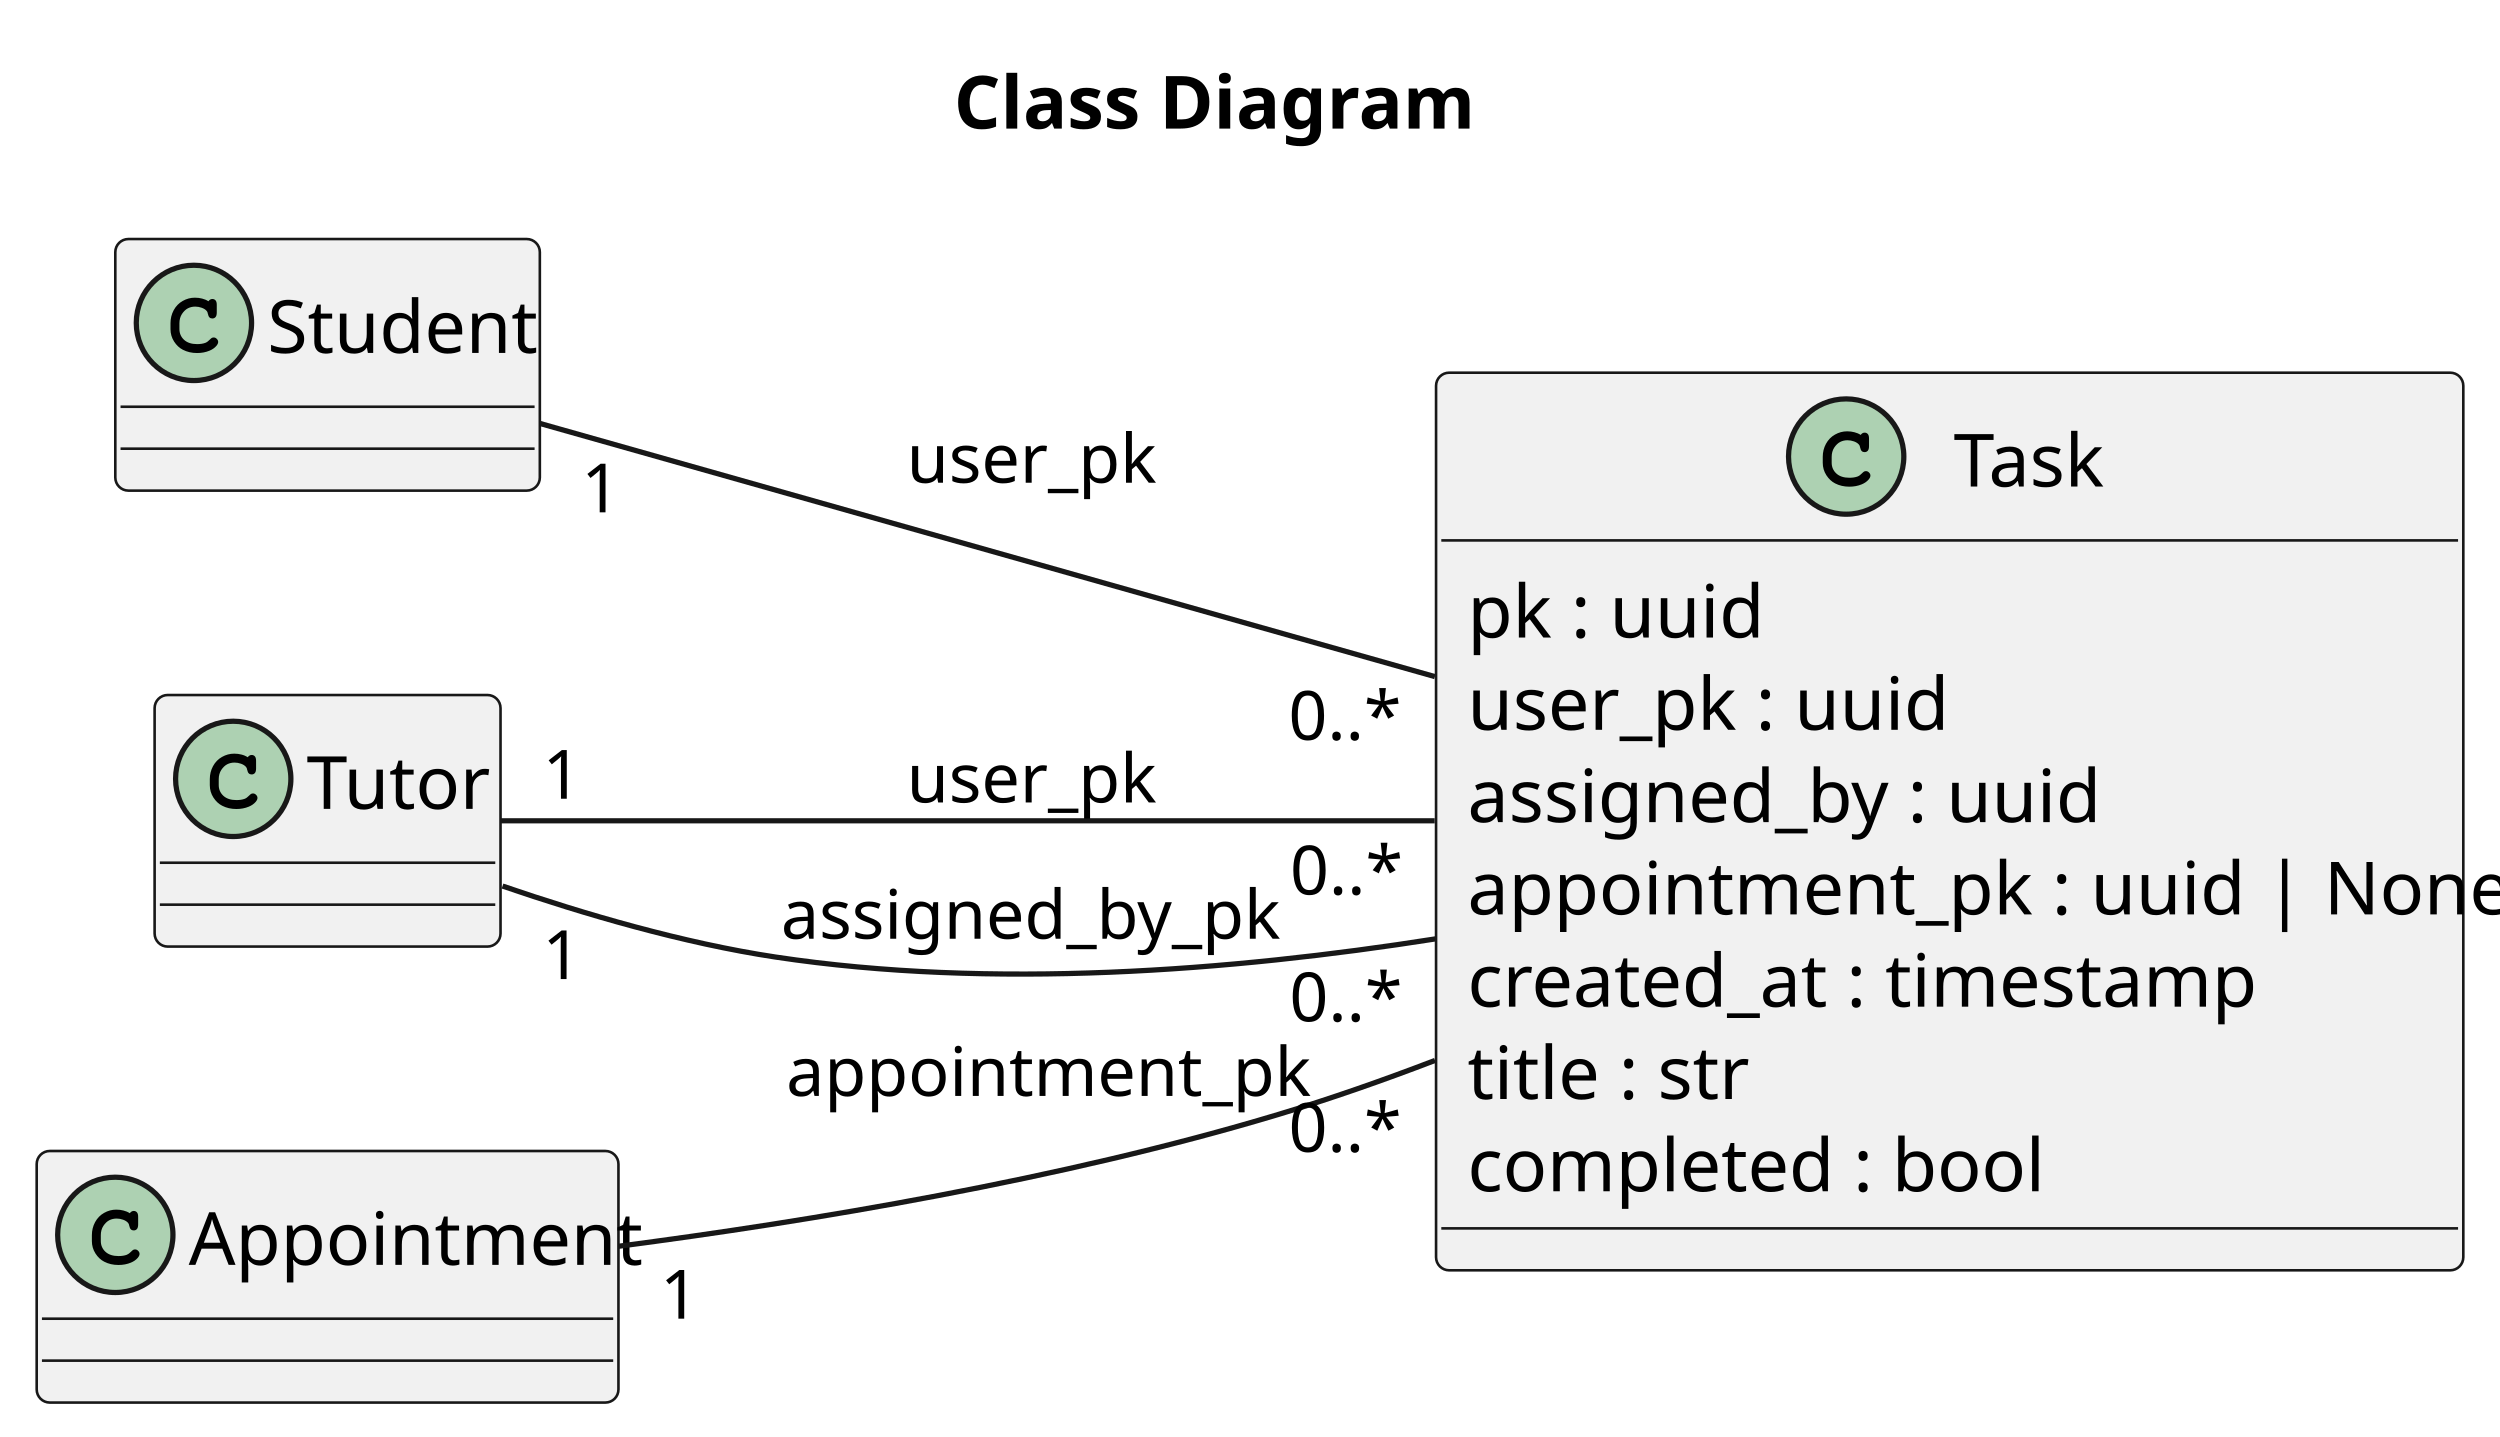
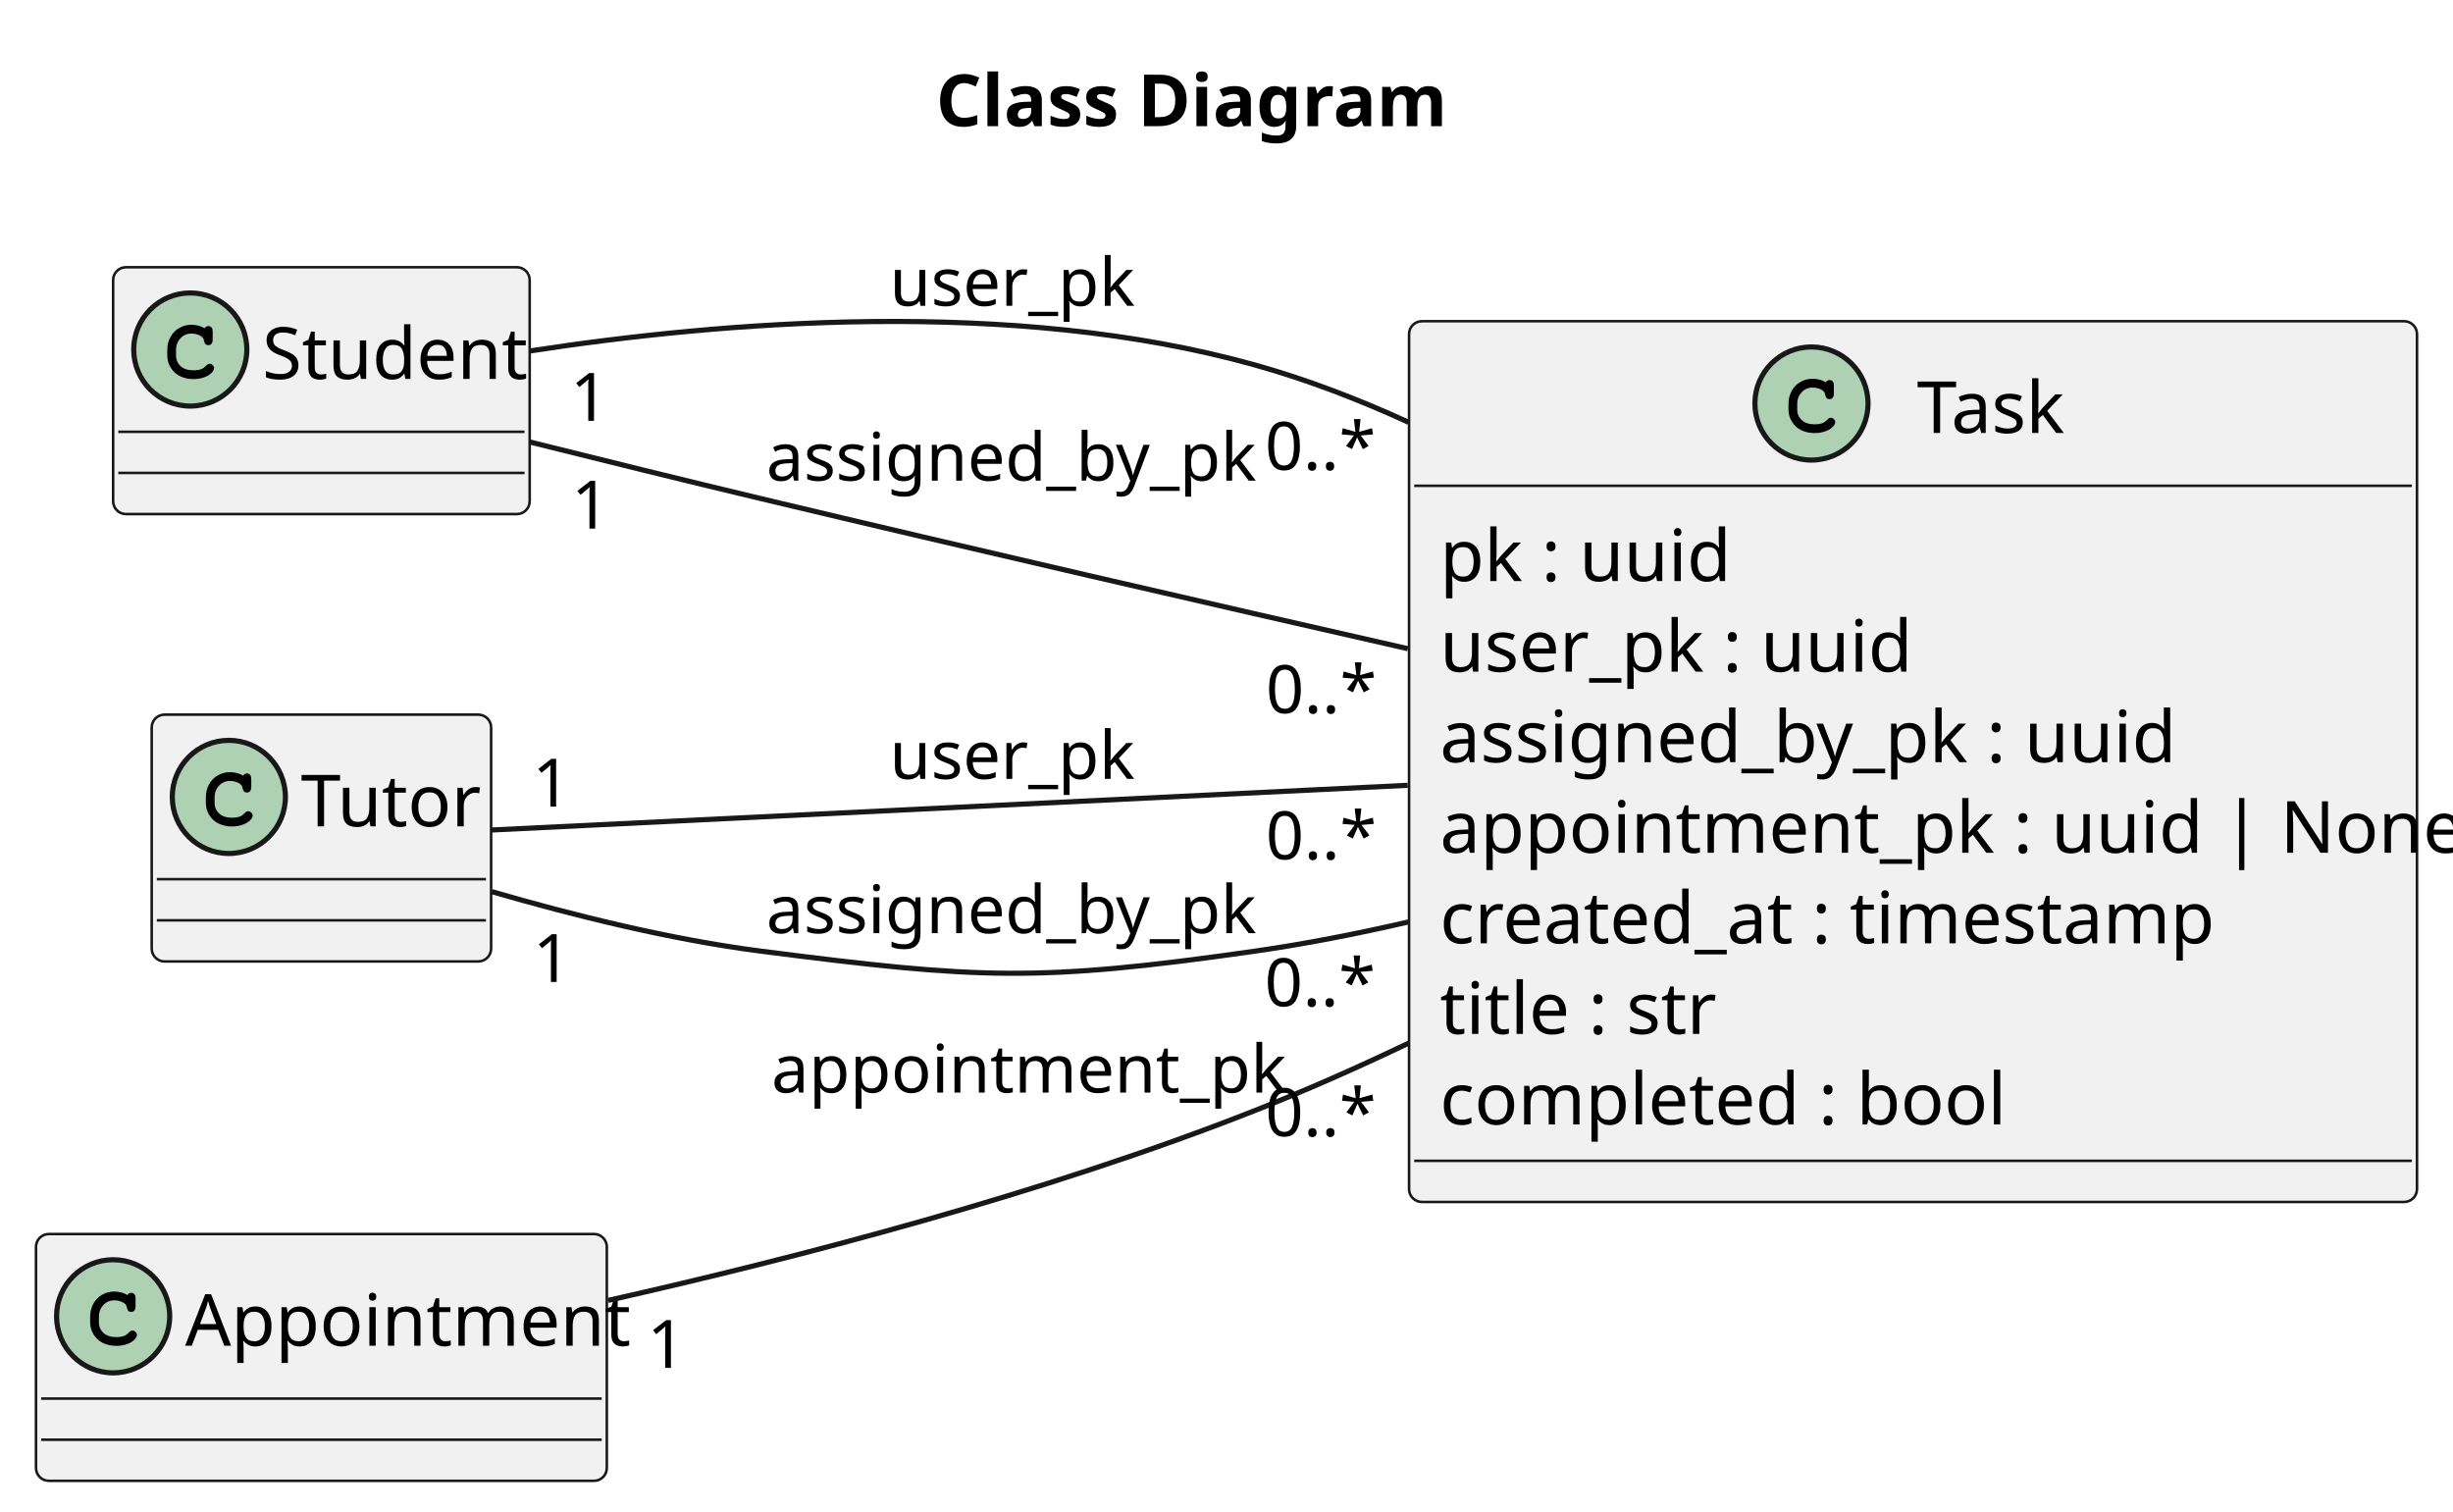
- <svg xmlns="http://www.w3.org/2000/svg" contentStyleType="text/css" height="274px" preserveAspectRatio="none" style="width:477px;height:274px;background:#FFFFFF;" version="1.1" viewBox="0 0 477 274" width="477px" zoomAndPan="magnify">
+ <svg xmlns="http://www.w3.org/2000/svg" contentStyleType="text/css" height="294px" preserveAspectRatio="none" style="width:477px;height:294px;background:#FFFFFF;" version="1.1" viewBox="0 0 477 294" width="477px" zoomAndPan="magnify">
  <defs />
  <g>
    <text fill="#000000" font-family="sans-serif" font-size="14" font-weight="bold" lengthAdjust="spacing" textLength="99" x="182" y="24.533">Class Diagram</text>
    <g id="elem_Task">
-       <rect codeLine="5" fill="#F1F1F1" height="171.266" id="Task" rx="2.5" ry="2.5" style="stroke:#181818;stroke-width:0.5;" width="196" x="274" y="71.109" />
-       <ellipse cx="352.25" cy="87.109" fill="#ADD1B2" rx="11" ry="11" style="stroke:#181818;stroke-width:1.0;" />
-       <path d="M355.016,82.984 Q355.172,82.766 355.359,82.656 Q355.547,82.547 355.766,82.547 Q356.141,82.547 356.375,82.812 Q356.609,83.062 356.609,83.672 L356.609,85.125 Q356.609,85.734 356.375,86 Q356.141,86.266 355.766,86.266 Q355.422,86.266 355.219,86.062 Q355.016,85.875 354.906,85.359 Q354.859,85 354.672,84.812 Q354.344,84.438 353.734,84.219 Q353.125,84 352.5,84 Q351.734,84 351.094,84.328 Q350.469,84.656 349.969,85.406 Q349.484,86.156 349.484,87.188 L349.484,88.281 Q349.484,89.516 350.375,90.344 Q351.266,91.156 352.859,91.156 Q353.797,91.156 354.453,90.906 Q354.844,90.75 355.266,90.312 Q355.531,90.047 355.672,89.969 Q355.828,89.891 356.031,89.891 Q356.359,89.891 356.609,90.156 Q356.875,90.406 356.875,90.75 Q356.875,91.094 356.531,91.5 Q356.031,92.078 355.234,92.406 Q354.156,92.859 352.859,92.859 Q351.344,92.859 350.141,92.234 Q349.156,91.734 348.469,90.672 Q347.781,89.594 347.781,88.312 L347.781,87.156 Q347.781,85.828 348.391,84.688 Q349.016,83.531 350.109,82.922 Q351.203,82.297 352.438,82.297 Q353.172,82.297 353.812,82.469 Q354.469,82.625 355.016,82.984 Z " fill="#000000" />
-       <text fill="#000000" font-family="sans-serif" font-size="14" lengthAdjust="spacing" textLength="31" x="372.75" y="92.838">Task</text>
-       <line style="stroke:#181818;stroke-width:0.5;" x1="275" x2="469" y1="103.109" y2="103.109" />
-       <text fill="#000000" font-family="sans-serif" font-size="14" lengthAdjust="spacing" textLength="54" x="280" y="121.643">pk : uuid</text>
-       <text fill="#000000" font-family="sans-serif" font-size="14" lengthAdjust="spacing" textLength="90" x="280" y="139.252">user_pk : uuid</text>
-       <text fill="#000000" font-family="sans-serif" font-size="14" lengthAdjust="spacing" textLength="119" x="280" y="156.861">assigned_by : uuid</text>
-       <text fill="#000000" font-family="sans-serif" font-size="14" lengthAdjust="spacing" textLength="184" x="280" y="174.471">appointment_pk : uuid | None</text>
-       <text fill="#000000" font-family="sans-serif" font-size="14" lengthAdjust="spacing" textLength="144" x="280" y="192.08">created_at : timestamp</text>
-       <text fill="#000000" font-family="sans-serif" font-size="14" lengthAdjust="spacing" textLength="50" x="280" y="209.69">title : str</text>
-       <text fill="#000000" font-family="sans-serif" font-size="14" lengthAdjust="spacing" textLength="104" x="280" y="227.299">completed : bool</text>
-       <line style="stroke:#181818;stroke-width:0.5;" x1="275" x2="469" y1="234.375" y2="234.375" />
+       <rect codeLine="5" fill="#F1F1F1" height="171.266" id="Task" rx="2.5" ry="2.5" style="stroke:#181818;stroke-width:0.5;" width="196" x="274" y="62.466" />
+       <ellipse cx="352.25" cy="78.466" fill="#ADD1B2" rx="11" ry="11" style="stroke:#181818;stroke-width:1.0;" />
+       <path d="M355.016,74.341 Q355.172,74.122 355.359,74.013 Q355.547,73.903 355.766,73.903 Q356.141,73.903 356.375,74.169 Q356.609,74.419 356.609,75.028 L356.609,76.481 Q356.609,77.091 356.375,77.356 Q356.141,77.622 355.766,77.622 Q355.422,77.622 355.219,77.419 Q355.016,77.231 354.906,76.716 Q354.859,76.356 354.672,76.169 Q354.344,75.794 353.734,75.575 Q353.125,75.356 352.5,75.356 Q351.734,75.356 351.094,75.685 Q350.469,76.013 349.969,76.763 Q349.484,77.513 349.484,78.544 L349.484,79.638 Q349.484,80.872 350.375,81.7 Q351.266,82.513 352.859,82.513 Q353.797,82.513 354.453,82.263 Q354.844,82.106 355.266,81.669 Q355.531,81.403 355.672,81.325 Q355.828,81.247 356.031,81.247 Q356.359,81.247 356.609,81.513 Q356.875,81.763 356.875,82.106 Q356.875,82.45 356.531,82.856 Q356.031,83.435 355.234,83.763 Q354.156,84.216 352.859,84.216 Q351.344,84.216 350.141,83.591 Q349.156,83.091 348.469,82.028 Q347.781,80.95 347.781,79.669 L347.781,78.513 Q347.781,77.185 348.391,76.044 Q349.016,74.888 350.109,74.278 Q351.203,73.653 352.438,73.653 Q353.172,73.653 353.812,73.825 Q354.469,73.981 355.016,74.341 Z " fill="#000000" />
+       <text fill="#000000" font-family="sans-serif" font-size="14" lengthAdjust="spacing" textLength="31" x="372.75" y="84.194">Task</text>
+       <line style="stroke:#181818;stroke-width:0.5;" x1="275" x2="469" y1="94.466" y2="94.466" />
+       <text fill="#000000" font-family="sans-serif" font-size="14" lengthAdjust="spacing" textLength="54" x="280" y="112.999">pk : uuid</text>
+       <text fill="#000000" font-family="sans-serif" font-size="14" lengthAdjust="spacing" textLength="90" x="280" y="130.608">user_pk : uuid</text>
+       <text fill="#000000" font-family="sans-serif" font-size="14" lengthAdjust="spacing" textLength="142" x="280" y="148.218">assigned_by_pk : uuid</text>
+       <text fill="#000000" font-family="sans-serif" font-size="14" lengthAdjust="spacing" textLength="184" x="280" y="165.827">appointment_pk : uuid | None</text>
+       <text fill="#000000" font-family="sans-serif" font-size="14" lengthAdjust="spacing" textLength="144" x="280" y="183.436">created_at : timestamp</text>
+       <text fill="#000000" font-family="sans-serif" font-size="14" lengthAdjust="spacing" textLength="50" x="280" y="201.046">title : str</text>
+       <text fill="#000000" font-family="sans-serif" font-size="14" lengthAdjust="spacing" textLength="104" x="280" y="218.655">completed : bool</text>
+       <line style="stroke:#181818;stroke-width:0.5;" x1="275" x2="469" y1="225.731" y2="225.731" />
    </g>
    <g id="elem_Student">
-       <rect fill="#F1F1F1" height="48" id="Student" rx="2.5" ry="2.5" style="stroke:#181818;stroke-width:0.5;" width="81" x="22" y="45.609" />
-       <ellipse cx="37" cy="61.609" fill="#ADD1B2" rx="11" ry="11" style="stroke:#181818;stroke-width:1.0;" />
-       <path d="M39.766,57.484 Q39.922,57.266 40.109,57.156 Q40.297,57.047 40.516,57.047 Q40.891,57.047 41.125,57.312 Q41.359,57.562 41.359,58.172 L41.359,59.625 Q41.359,60.234 41.125,60.5 Q40.891,60.766 40.516,60.766 Q40.172,60.766 39.969,60.562 Q39.766,60.375 39.656,59.859 Q39.609,59.5 39.422,59.312 Q39.094,58.938 38.484,58.719 Q37.875,58.5 37.25,58.5 Q36.484,58.5 35.844,58.828 Q35.219,59.156 34.719,59.906 Q34.234,60.656 34.234,61.688 L34.234,62.781 Q34.234,64.016 35.125,64.844 Q36.016,65.656 37.609,65.656 Q38.547,65.656 39.203,65.406 Q39.594,65.25 40.016,64.812 Q40.281,64.547 40.422,64.469 Q40.578,64.391 40.781,64.391 Q41.109,64.391 41.359,64.656 Q41.625,64.906 41.625,65.25 Q41.625,65.594 41.281,66 Q40.781,66.578 39.984,66.906 Q38.906,67.359 37.609,67.359 Q36.094,67.359 34.891,66.734 Q33.906,66.234 33.219,65.172 Q32.531,64.094 32.531,62.812 L32.531,61.656 Q32.531,60.328 33.141,59.188 Q33.766,58.031 34.859,57.422 Q35.953,56.797 37.188,56.797 Q37.922,56.797 38.562,56.969 Q39.219,57.125 39.766,57.484 Z " fill="#000000" />
-       <text fill="#000000" font-family="sans-serif" font-size="14" lengthAdjust="spacing" textLength="49" x="51" y="67.338">Student</text>
-       <line style="stroke:#181818;stroke-width:0.5;" x1="23" x2="102" y1="77.609" y2="77.609" />
-       <line style="stroke:#181818;stroke-width:0.5;" x1="23" x2="102" y1="85.609" y2="85.609" />
+       <rect fill="#F1F1F1" height="48" id="Student" rx="2.5" ry="2.5" style="stroke:#181818;stroke-width:0.5;" width="81" x="22" y="51.966" />
+       <ellipse cx="37" cy="67.966" fill="#ADD1B2" rx="11" ry="11" style="stroke:#181818;stroke-width:1.0;" />
+       <path d="M39.766,63.841 Q39.922,63.622 40.109,63.513 Q40.297,63.403 40.516,63.403 Q40.891,63.403 41.125,63.669 Q41.359,63.919 41.359,64.528 L41.359,65.981 Q41.359,66.591 41.125,66.856 Q40.891,67.122 40.516,67.122 Q40.172,67.122 39.969,66.919 Q39.766,66.731 39.656,66.216 Q39.609,65.856 39.422,65.669 Q39.094,65.294 38.484,65.075 Q37.875,64.856 37.25,64.856 Q36.484,64.856 35.844,65.185 Q35.219,65.513 34.719,66.263 Q34.234,67.013 34.234,68.044 L34.234,69.138 Q34.234,70.372 35.125,71.2 Q36.016,72.013 37.609,72.013 Q38.547,72.013 39.203,71.763 Q39.594,71.606 40.016,71.169 Q40.281,70.903 40.422,70.825 Q40.578,70.747 40.781,70.747 Q41.109,70.747 41.359,71.013 Q41.625,71.263 41.625,71.606 Q41.625,71.95 41.281,72.356 Q40.781,72.935 39.984,73.263 Q38.906,73.716 37.609,73.716 Q36.094,73.716 34.891,73.091 Q33.906,72.591 33.219,71.528 Q32.531,70.45 32.531,69.169 L32.531,68.013 Q32.531,66.685 33.141,65.544 Q33.766,64.388 34.859,63.778 Q35.953,63.153 37.188,63.153 Q37.922,63.153 38.562,63.325 Q39.219,63.481 39.766,63.841 Z " fill="#000000" />
+       <text fill="#000000" font-family="sans-serif" font-size="14" lengthAdjust="spacing" textLength="49" x="51" y="73.694">Student</text>
+       <line style="stroke:#181818;stroke-width:0.5;" x1="23" x2="102" y1="83.966" y2="83.966" />
+       <line style="stroke:#181818;stroke-width:0.5;" x1="23" x2="102" y1="91.966" y2="91.966" />
    </g>
    <g id="elem_Tutor">
-       <rect fill="#F1F1F1" height="48" id="Tutor" rx="2.5" ry="2.5" style="stroke:#181818;stroke-width:0.5;" width="66" x="29.5" y="132.609" />
-       <ellipse cx="44.5" cy="148.609" fill="#ADD1B2" rx="11" ry="11" style="stroke:#181818;stroke-width:1.0;" />
-       <path d="M47.266,144.484 Q47.422,144.266 47.609,144.156 Q47.797,144.047 48.016,144.047 Q48.391,144.047 48.625,144.312 Q48.859,144.562 48.859,145.172 L48.859,146.625 Q48.859,147.234 48.625,147.5 Q48.391,147.766 48.016,147.766 Q47.672,147.766 47.469,147.562 Q47.266,147.375 47.156,146.859 Q47.109,146.5 46.922,146.312 Q46.594,145.938 45.984,145.719 Q45.375,145.5 44.75,145.5 Q43.984,145.5 43.344,145.828 Q42.719,146.156 42.219,146.906 Q41.734,147.656 41.734,148.688 L41.734,149.781 Q41.734,151.016 42.625,151.844 Q43.516,152.656 45.109,152.656 Q46.047,152.656 46.703,152.406 Q47.094,152.25 47.516,151.812 Q47.781,151.547 47.922,151.469 Q48.078,151.391 48.281,151.391 Q48.609,151.391 48.859,151.656 Q49.125,151.906 49.125,152.25 Q49.125,152.594 48.781,153 Q48.281,153.578 47.484,153.906 Q46.406,154.359 45.109,154.359 Q43.594,154.359 42.391,153.734 Q41.406,153.234 40.719,152.172 Q40.031,151.094 40.031,149.812 L40.031,148.656 Q40.031,147.328 40.641,146.188 Q41.266,145.031 42.359,144.422 Q43.453,143.797 44.688,143.797 Q45.422,143.797 46.062,143.969 Q46.719,144.125 47.266,144.484 Z " fill="#000000" />
-       <text fill="#000000" font-family="sans-serif" font-size="14" lengthAdjust="spacing" textLength="34" x="58.5" y="154.338">Tutor</text>
-       <line style="stroke:#181818;stroke-width:0.5;" x1="30.5" x2="94.5" y1="164.609" y2="164.609" />
-       <line style="stroke:#181818;stroke-width:0.5;" x1="30.5" x2="94.5" y1="172.609" y2="172.609" />
+       <rect fill="#F1F1F1" height="48" id="Tutor" rx="2.5" ry="2.5" style="stroke:#181818;stroke-width:0.5;" width="66" x="29.5" y="138.966" />
+       <ellipse cx="44.5" cy="154.966" fill="#ADD1B2" rx="11" ry="11" style="stroke:#181818;stroke-width:1.0;" />
+       <path d="M47.266,150.841 Q47.422,150.622 47.609,150.513 Q47.797,150.403 48.016,150.403 Q48.391,150.403 48.625,150.669 Q48.859,150.919 48.859,151.528 L48.859,152.981 Q48.859,153.591 48.625,153.856 Q48.391,154.122 48.016,154.122 Q47.672,154.122 47.469,153.919 Q47.266,153.731 47.156,153.216 Q47.109,152.856 46.922,152.669 Q46.594,152.294 45.984,152.075 Q45.375,151.856 44.75,151.856 Q43.984,151.856 43.344,152.185 Q42.719,152.513 42.219,153.263 Q41.734,154.013 41.734,155.044 L41.734,156.138 Q41.734,157.372 42.625,158.2 Q43.516,159.013 45.109,159.013 Q46.047,159.013 46.703,158.763 Q47.094,158.606 47.516,158.169 Q47.781,157.903 47.922,157.825 Q48.078,157.747 48.281,157.747 Q48.609,157.747 48.859,158.013 Q49.125,158.263 49.125,158.606 Q49.125,158.95 48.781,159.356 Q48.281,159.935 47.484,160.263 Q46.406,160.716 45.109,160.716 Q43.594,160.716 42.391,160.091 Q41.406,159.591 40.719,158.528 Q40.031,157.45 40.031,156.169 L40.031,155.013 Q40.031,153.685 40.641,152.544 Q41.266,151.388 42.359,150.778 Q43.453,150.153 44.688,150.153 Q45.422,150.153 46.062,150.325 Q46.719,150.481 47.266,150.841 Z " fill="#000000" />
+       <text fill="#000000" font-family="sans-serif" font-size="14" lengthAdjust="spacing" textLength="34" x="58.5" y="160.694">Tutor</text>
+       <line style="stroke:#181818;stroke-width:0.5;" x1="30.5" x2="94.5" y1="170.966" y2="170.966" />
+       <line style="stroke:#181818;stroke-width:0.5;" x1="30.5" x2="94.5" y1="178.966" y2="178.966" />
    </g>
    <g id="elem_Appointment">
-       <rect fill="#F1F1F1" height="48" id="Appointment" rx="2.5" ry="2.5" style="stroke:#181818;stroke-width:0.5;" width="111" x="7" y="219.609" />
-       <ellipse cx="22" cy="235.609" fill="#ADD1B2" rx="11" ry="11" style="stroke:#181818;stroke-width:1.0;" />
-       <path d="M24.766,231.484 Q24.922,231.266 25.109,231.156 Q25.297,231.047 25.516,231.047 Q25.891,231.047 26.125,231.312 Q26.359,231.562 26.359,232.172 L26.359,233.625 Q26.359,234.234 26.125,234.5 Q25.891,234.766 25.516,234.766 Q25.172,234.766 24.969,234.562 Q24.766,234.375 24.656,233.859 Q24.609,233.5 24.422,233.312 Q24.094,232.938 23.484,232.719 Q22.875,232.5 22.25,232.5 Q21.484,232.5 20.844,232.828 Q20.219,233.156 19.719,233.906 Q19.234,234.656 19.234,235.688 L19.234,236.781 Q19.234,238.016 20.125,238.844 Q21.016,239.656 22.609,239.656 Q23.547,239.656 24.203,239.406 Q24.594,239.25 25.016,238.812 Q25.281,238.547 25.422,238.469 Q25.578,238.391 25.781,238.391 Q26.109,238.391 26.359,238.656 Q26.625,238.906 26.625,239.25 Q26.625,239.594 26.281,240 Q25.781,240.578 24.984,240.906 Q23.906,241.359 22.609,241.359 Q21.094,241.359 19.891,240.734 Q18.906,240.234 18.219,239.172 Q17.531,238.094 17.531,236.812 L17.531,235.656 Q17.531,234.328 18.141,233.188 Q18.766,232.031 19.859,231.422 Q20.953,230.797 22.188,230.797 Q22.922,230.797 23.562,230.969 Q24.219,231.125 24.766,231.484 Z " fill="#000000" />
-       <text fill="#000000" font-family="sans-serif" font-size="14" lengthAdjust="spacing" textLength="79" x="36" y="241.338">Appointment</text>
-       <line style="stroke:#181818;stroke-width:0.5;" x1="8" x2="117" y1="251.609" y2="251.609" />
-       <line style="stroke:#181818;stroke-width:0.5;" x1="8" x2="117" y1="259.609" y2="259.609" />
+       <rect fill="#F1F1F1" height="48" id="Appointment" rx="2.5" ry="2.5" style="stroke:#181818;stroke-width:0.5;" width="111" x="7" y="239.966" />
+       <ellipse cx="22" cy="255.966" fill="#ADD1B2" rx="11" ry="11" style="stroke:#181818;stroke-width:1.0;" />
+       <path d="M24.766,251.841 Q24.922,251.622 25.109,251.513 Q25.297,251.403 25.516,251.403 Q25.891,251.403 26.125,251.669 Q26.359,251.919 26.359,252.528 L26.359,253.981 Q26.359,254.591 26.125,254.856 Q25.891,255.122 25.516,255.122 Q25.172,255.122 24.969,254.919 Q24.766,254.731 24.656,254.216 Q24.609,253.856 24.422,253.669 Q24.094,253.294 23.484,253.075 Q22.875,252.856 22.25,252.856 Q21.484,252.856 20.844,253.185 Q20.219,253.513 19.719,254.263 Q19.234,255.013 19.234,256.044 L19.234,257.138 Q19.234,258.372 20.125,259.2 Q21.016,260.013 22.609,260.013 Q23.547,260.013 24.203,259.763 Q24.594,259.606 25.016,259.169 Q25.281,258.903 25.422,258.825 Q25.578,258.747 25.781,258.747 Q26.109,258.747 26.359,259.013 Q26.625,259.263 26.625,259.606 Q26.625,259.95 26.281,260.356 Q25.781,260.935 24.984,261.263 Q23.906,261.716 22.609,261.716 Q21.094,261.716 19.891,261.091 Q18.906,260.591 18.219,259.528 Q17.531,258.45 17.531,257.169 L17.531,256.013 Q17.531,254.685 18.141,253.544 Q18.766,252.388 19.859,251.778 Q20.953,251.153 22.188,251.153 Q22.922,251.153 23.562,251.325 Q24.219,251.481 24.766,251.841 Z " fill="#000000" />
+       <text fill="#000000" font-family="sans-serif" font-size="14" lengthAdjust="spacing" textLength="79" x="36" y="261.694">Appointment</text>
+       <line style="stroke:#181818;stroke-width:0.5;" x1="8" x2="117" y1="271.966" y2="271.966" />
+       <line style="stroke:#181818;stroke-width:0.5;" x1="8" x2="117" y1="279.966" y2="279.966" />
    </g>
    <g id="link_Student_Task">
-       <path codeLine="17" d="M103.07,80.809 C145.97,92.939 216.05,112.769 273.78,129.099 " fill="none" id="Student-Task" style="stroke:#181818;stroke-width:1.0;" />
-       <text fill="#000000" font-family="sans-serif" font-size="13" lengthAdjust="spacing" textLength="46" x="173" y="92.105">user_pk</text>
-       <text fill="#000000" font-family="sans-serif" font-size="13" lengthAdjust="spacing" textLength="7" x="110.92" y="97.756">1</text>
-       <text fill="#000000" font-family="sans-serif" font-size="13" lengthAdjust="spacing" textLength="20" x="245.833" y="141.165">0..*</text>
+       <path codeLine="17" d="M103.05,68.246 C140.18,62.536 196.9,57.806 244,70.966 C254.06,73.776 264.11,77.626 273.91,82.116 " fill="none" id="Student-Task" style="stroke:#181818;stroke-width:1.0;" />
+       <text fill="#000000" font-family="sans-serif" font-size="13" lengthAdjust="spacing" textLength="46" x="173" y="59.461">user_pk</text>
+       <text fill="#000000" font-family="sans-serif" font-size="13" lengthAdjust="spacing" textLength="7" x="110.896" y="81.822">1</text>
+       <text fill="#000000" font-family="sans-serif" font-size="13" lengthAdjust="spacing" textLength="20" x="245.972" y="91.366">0..*</text>
+     </g>
+     <g id="link_Student_Task">
+       <path codeLine="18" d="M103.01,85.946 C117.19,89.486 133.3,93.456 148,96.966 C189.14,106.786 234.65,117.256 273.76,126.146 " fill="none" id="Student-Task-1" style="stroke:#181818;stroke-width:1.0;" />
+       <text fill="#000000" font-family="sans-serif" font-size="13" lengthAdjust="spacing" textLength="94" x="149" y="93.461">assigned_by_pk</text>
+       <text fill="#000000" font-family="sans-serif" font-size="13" lengthAdjust="spacing" textLength="7" x="111.124" y="102.788">1</text>
+       <text fill="#000000" font-family="sans-serif" font-size="13" lengthAdjust="spacing" textLength="20" x="246.149" y="138.672">0..*</text>
    </g>
    <g id="link_Tutor_Task">
-       <path codeLine="18" d="M95.54,156.609 C137.38,156.609 212.51,156.609 273.74,156.609 " fill="none" id="Tutor-Task" style="stroke:#181818;stroke-width:1.0;" />
-       <text fill="#000000" font-family="sans-serif" font-size="13" lengthAdjust="spacing" textLength="46" x="173" y="153.105">user_pk</text>
-       <text fill="#000000" font-family="sans-serif" font-size="13" lengthAdjust="spacing" textLength="7" x="103.533" y="152.393">1</text>
-       <text fill="#000000" font-family="sans-serif" font-size="13" lengthAdjust="spacing" textLength="20" x="246.128" y="170.67">0..*</text>
+       <path codeLine="19" d="M95.54,161.406 C137.38,159.366 212.51,155.696 273.74,152.706 " fill="none" id="Tutor-Task" style="stroke:#181818;stroke-width:1.0;" />
+       <text fill="#000000" font-family="sans-serif" font-size="13" lengthAdjust="spacing" textLength="46" x="173" y="151.461">user_pk</text>
+       <text fill="#000000" font-family="sans-serif" font-size="13" lengthAdjust="spacing" textLength="7" x="103.533" y="156.848">1</text>
+       <text fill="#000000" font-family="sans-serif" font-size="13" lengthAdjust="spacing" textLength="20" x="246.128" y="167.1">0..*</text>
    </g>
    <g id="link_Tutor_Task">
-       <path codeLine="19" d="M95.88,169.059 C111.39,174.379 130.39,179.959 148,182.609 C189.15,188.799 234.75,185.299 273.95,179.129 " fill="none" id="Tutor-Task-1" style="stroke:#181818;stroke-width:1.0;" />
-       <text fill="#000000" font-family="sans-serif" font-size="13" lengthAdjust="spacing" textLength="94" x="149" y="179.105">assigned_by_pk</text>
-       <text fill="#000000" font-family="sans-serif" font-size="13" lengthAdjust="spacing" textLength="7" x="103.487" y="186.809">1</text>
-       <text fill="#000000" font-family="sans-serif" font-size="13" lengthAdjust="spacing" textLength="20" x="246.015" y="194.869">0..*</text>
+       <path codeLine="20" d="M95.62,173.386 C111.25,177.926 130.41,182.716 148,184.966 C190.32,190.386 201.76,190.996 244,184.966 C253.78,183.566 263.85,181.596 273.85,179.286 " fill="none" id="Tutor-Task-1" style="stroke:#181818;stroke-width:1.0;" />
+       <text fill="#000000" font-family="sans-serif" font-size="13" lengthAdjust="spacing" textLength="94" x="149" y="181.461">assigned_by_pk</text>
+       <text fill="#000000" font-family="sans-serif" font-size="13" lengthAdjust="spacing" textLength="7" x="103.631" y="190.949">1</text>
+       <text fill="#000000" font-family="sans-serif" font-size="13" lengthAdjust="spacing" textLength="20" x="245.908" y="195.672">0..*</text>
    </g>
    <g id="link_Appointment_Task">
-       <path codeLine="21" d="M118.01,237.789 C154.24,233.059 202.6,225.089 244,212.609 C253.81,209.659 263.86,206.139 273.8,202.329 " fill="none" id="Appointment-Task" style="stroke:#181818;stroke-width:1.0;" />
-       <text fill="#000000" font-family="sans-serif" font-size="13" lengthAdjust="spacing" textLength="92" x="150" y="209.105">appointment_pk</text>
-       <text fill="#000000" font-family="sans-serif" font-size="13" lengthAdjust="spacing" textLength="7" x="125.939" y="251.601">1</text>
-       <text fill="#000000" font-family="sans-serif" font-size="13" lengthAdjust="spacing" textLength="20" x="245.854" y="219.773">0..*</text>
+       <path codeLine="22" d="M118.26,252.876 C154.6,244.686 202.98,232.146 244,215.966 C253.89,212.066 263.99,207.586 273.97,202.826 " fill="none" id="Appointment-Task" style="stroke:#181818;stroke-width:1.0;" />
+       <text fill="#000000" font-family="sans-serif" font-size="13" lengthAdjust="spacing" textLength="92" x="150" y="212.461">appointment_pk</text>
+       <text fill="#000000" font-family="sans-serif" font-size="13" lengthAdjust="spacing" textLength="7" x="125.853" y="265.998">1</text>
+       <text fill="#000000" font-family="sans-serif" font-size="13" lengthAdjust="spacing" textLength="20" x="246.036" y="220.94">0..*</text>
    </g>
  </g>
</svg>
